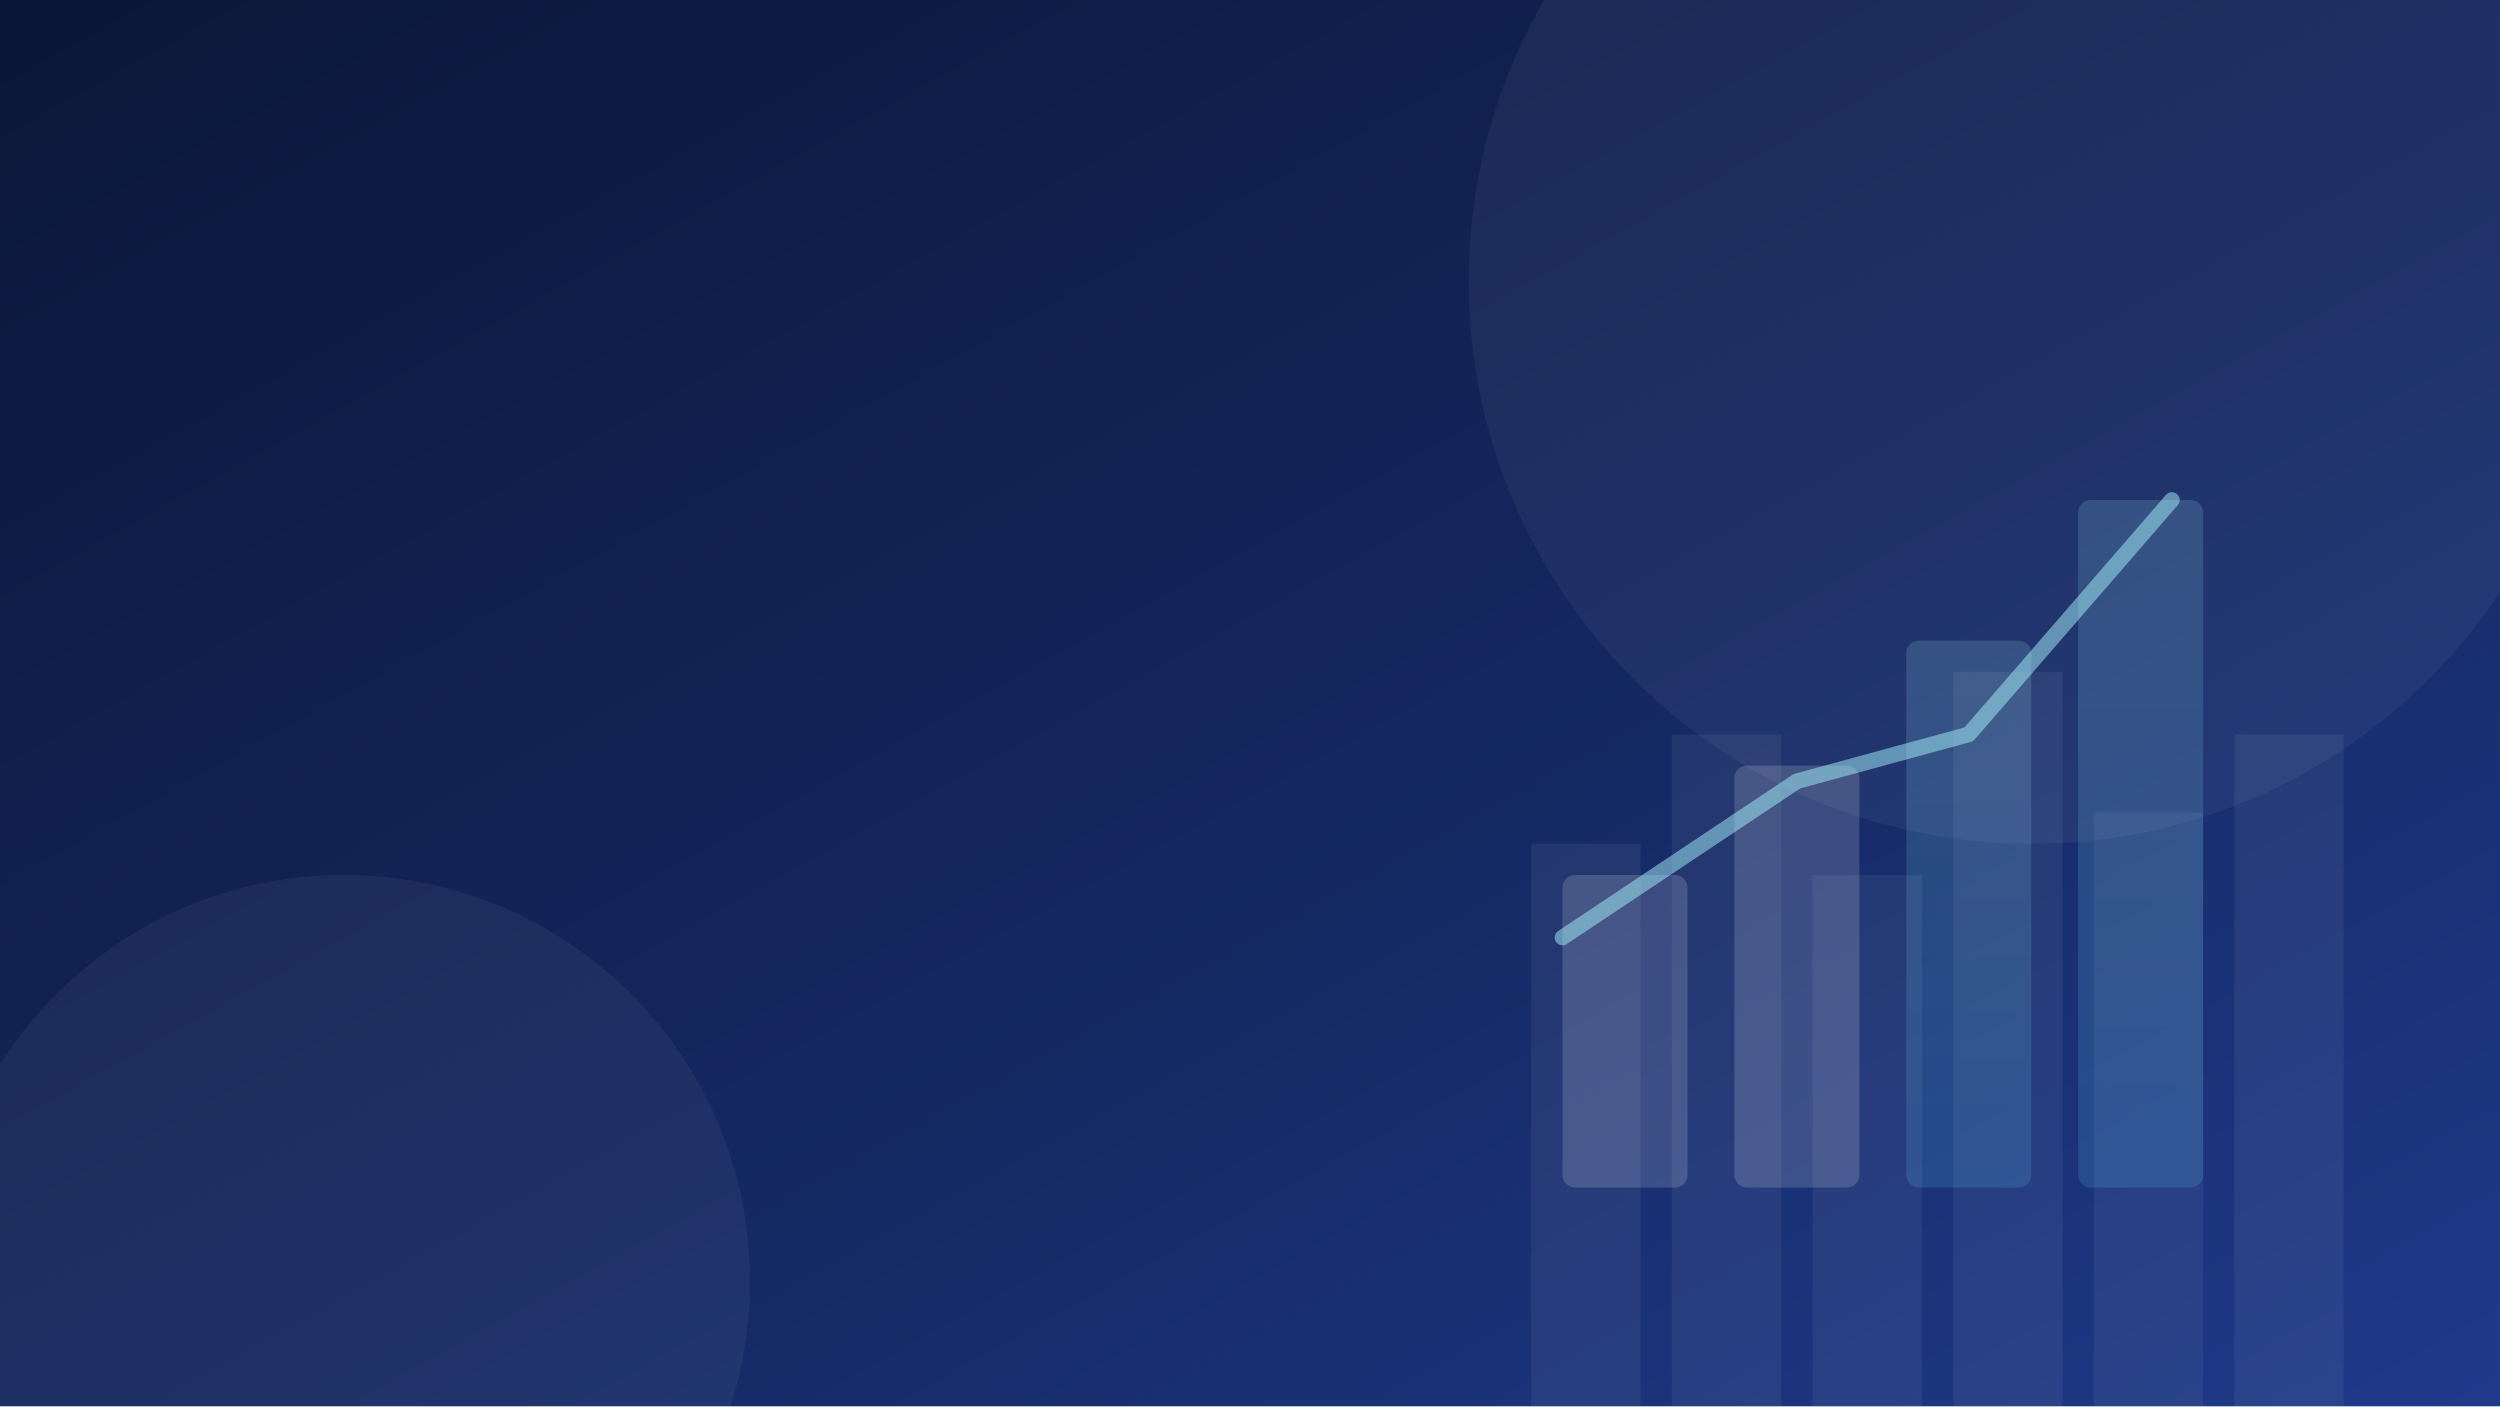
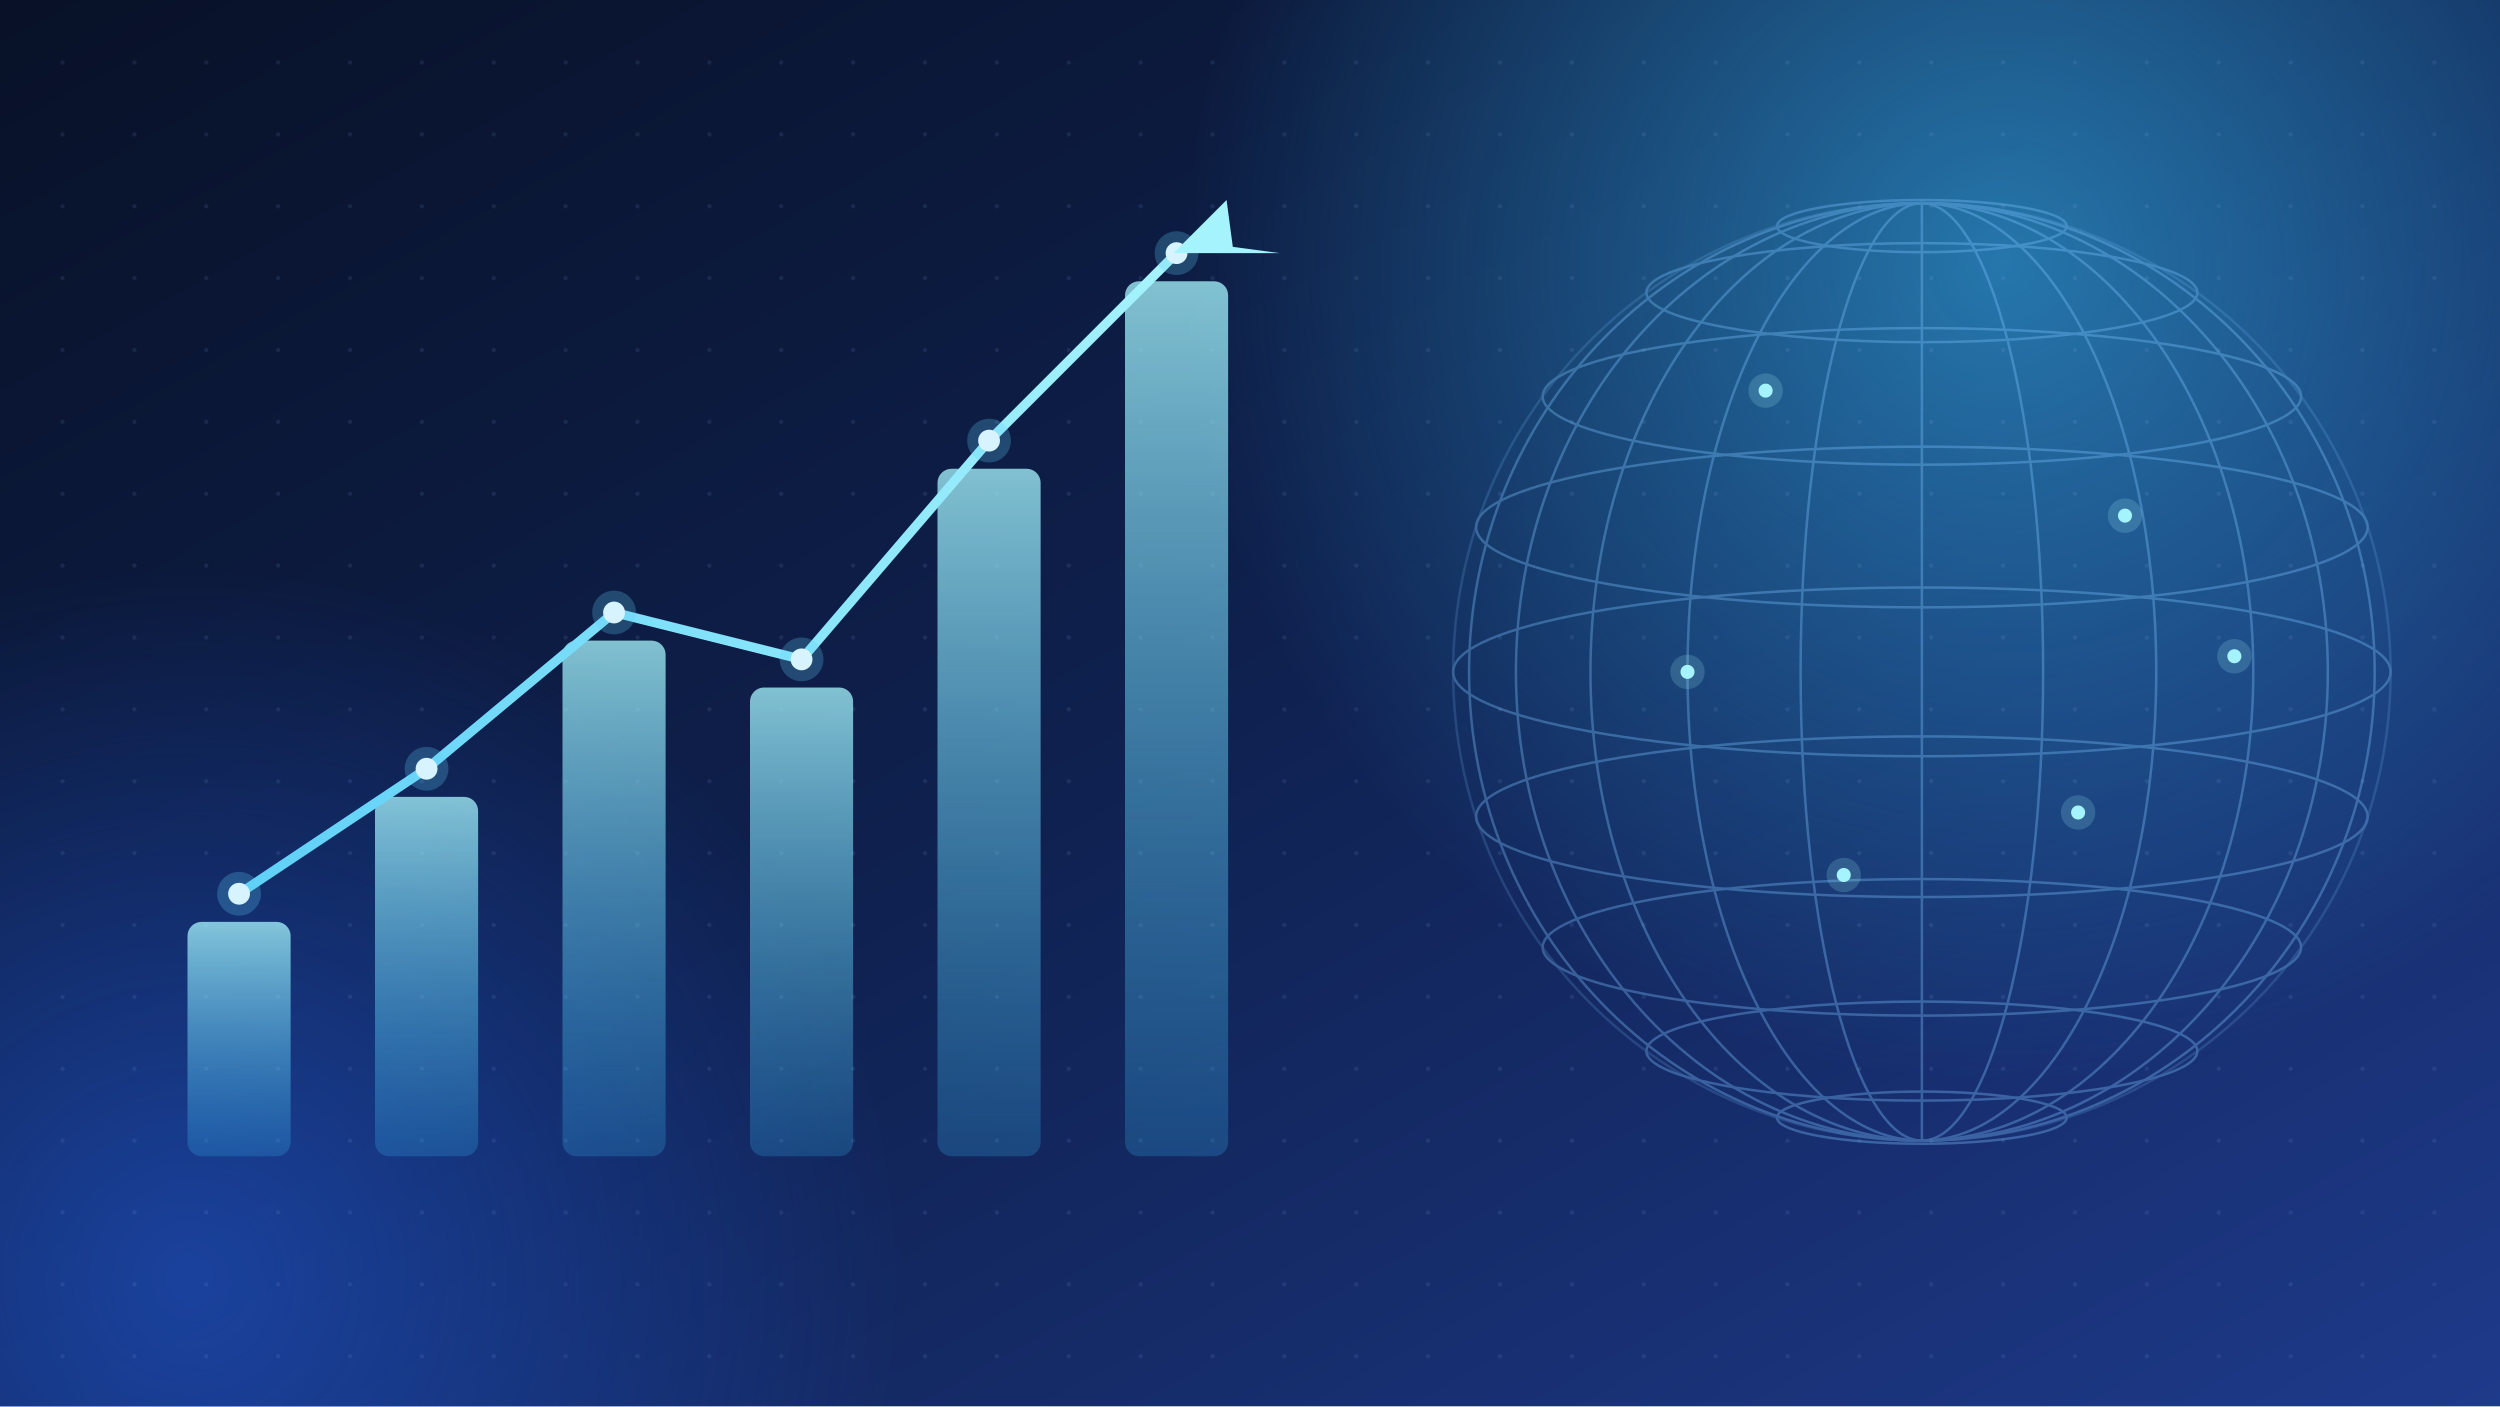
- <svg xmlns="http://www.w3.org/2000/svg" viewBox="0 0 1600 900" role="img" aria-label="">
+ <svg xmlns="http://www.w3.org/2000/svg" viewBox="0 0 1600 900" role="img" aria-label="Fintech background">
  <defs>
-     <linearGradient id="hb" x1="0" y1="0" x2="1" y2="1">
-       <stop offset="0" stop-color="#0b1638" />
-       <stop offset="55%" stop-color="#14275f" />
-       <stop offset="1" stop-color="#1e3a8a" />
+     <linearGradient id="bg" x1="0" y1="0" x2="1" y2="1">
+       <stop offset="0" stop-color="#081127" />
+       <stop offset="50%" stop-color="#0f2150" />
+       <stop offset="100%" stop-color="#1e3a8a" />
    </linearGradient>
-     <linearGradient id="hbar" x1="0" y1="1" x2="0" y2="0">
+     <radialGradient id="glow1" cx="50%" cy="50%" r="50%">
+       <stop offset="0" stop-color="#38bdf8" stop-opacity="0.55" />
+       <stop offset="100%" stop-color="#38bdf8" stop-opacity="0" />
+     </radialGradient>
+     <radialGradient id="glow2" cx="50%" cy="50%" r="50%">
+       <stop offset="0" stop-color="#2563eb" stop-opacity="0.5" />
+       <stop offset="100%" stop-color="#2563eb" stop-opacity="0" />
+     </radialGradient>
+     <linearGradient id="bar" x1="0" y1="1" x2="0" y2="0">
+       <stop offset="0" stop-color="#38bdf8" stop-opacity="0.25" />
+       <stop offset="1" stop-color="#a5f3fc" stop-opacity="0.9" />
+     </linearGradient>
+     <linearGradient id="line" x1="0" y1="0" x2="1" y2="0">
      <stop offset="0" stop-color="#5fd0f7" />
      <stop offset="1" stop-color="#a5f3fc" />
    </linearGradient>
  </defs>
-   <rect width="1600" height="900" fill="url(#hb)" />
-   <g fill="#ffffff" opacity="0.05">
-     <circle cx="1300" cy="180" r="360" />
-     <circle cx="220" cy="820" r="260" />
+   <rect width="1600" height="900" fill="url(#bg)" />
+   <circle cx="1280" cy="170" r="520" fill="url(#glow1)" />
+   <circle cx="120" cy="820" r="460" fill="url(#glow2)" />
+   <g fill="#9fc3ff" opacity="0.10">
+     <circle cx="40" cy="40" r="1.4" />
+     <circle cx="40" cy="86" r="1.4" />
+     <circle cx="40" cy="132" r="1.4" />
+     <circle cx="40" cy="178" r="1.4" />
+     <circle cx="40" cy="224" r="1.4" />
+     <circle cx="40" cy="270" r="1.4" />
+     <circle cx="40" cy="316" r="1.4" />
+     <circle cx="40" cy="362" r="1.4" />
+     <circle cx="40" cy="408" r="1.4" />
+     <circle cx="40" cy="454" r="1.4" />
+     <circle cx="40" cy="500" r="1.4" />
+     <circle cx="40" cy="546" r="1.4" />
+     <circle cx="40" cy="592" r="1.4" />
+     <circle cx="40" cy="638" r="1.4" />
+     <circle cx="40" cy="684" r="1.4" />
+     <circle cx="40" cy="730" r="1.4" />
+     <circle cx="40" cy="776" r="1.4" />
+     <circle cx="40" cy="822" r="1.4" />
+     <circle cx="40" cy="868" r="1.4" />
+     <circle cx="86" cy="40" r="1.4" />
+     <circle cx="86" cy="86" r="1.4" />
+     <circle cx="86" cy="132" r="1.4" />
+     <circle cx="86" cy="178" r="1.4" />
+     <circle cx="86" cy="224" r="1.4" />
+     <circle cx="86" cy="270" r="1.4" />
+     <circle cx="86" cy="316" r="1.4" />
+     <circle cx="86" cy="362" r="1.4" />
+     <circle cx="86" cy="408" r="1.4" />
+     <circle cx="86" cy="454" r="1.4" />
+     <circle cx="86" cy="500" r="1.4" />
+     <circle cx="86" cy="546" r="1.4" />
+     <circle cx="86" cy="592" r="1.4" />
+     <circle cx="86" cy="638" r="1.4" />
+     <circle cx="86" cy="684" r="1.4" />
+     <circle cx="86" cy="730" r="1.4" />
+     <circle cx="86" cy="776" r="1.4" />
+     <circle cx="86" cy="822" r="1.4" />
+     <circle cx="86" cy="868" r="1.4" />
+     <circle cx="132" cy="40" r="1.4" />
+     <circle cx="132" cy="86" r="1.4" />
+     <circle cx="132" cy="132" r="1.4" />
+     <circle cx="132" cy="178" r="1.4" />
+     <circle cx="132" cy="224" r="1.4" />
+     <circle cx="132" cy="270" r="1.4" />
+     <circle cx="132" cy="316" r="1.4" />
+     <circle cx="132" cy="362" r="1.4" />
+     <circle cx="132" cy="408" r="1.4" />
+     <circle cx="132" cy="454" r="1.4" />
+     <circle cx="132" cy="500" r="1.4" />
+     <circle cx="132" cy="546" r="1.4" />
+     <circle cx="132" cy="592" r="1.4" />
+     <circle cx="132" cy="638" r="1.4" />
+     <circle cx="132" cy="684" r="1.4" />
+     <circle cx="132" cy="730" r="1.4" />
+     <circle cx="132" cy="776" r="1.4" />
+     <circle cx="132" cy="822" r="1.4" />
+     <circle cx="132" cy="868" r="1.4" />
+     <circle cx="178" cy="40" r="1.4" />
+     <circle cx="178" cy="86" r="1.4" />
+     <circle cx="178" cy="132" r="1.4" />
+     <circle cx="178" cy="178" r="1.4" />
+     <circle cx="178" cy="224" r="1.4" />
+     <circle cx="178" cy="270" r="1.4" />
+     <circle cx="178" cy="316" r="1.4" />
+     <circle cx="178" cy="362" r="1.4" />
+     <circle cx="178" cy="408" r="1.4" />
+     <circle cx="178" cy="454" r="1.4" />
+     <circle cx="178" cy="500" r="1.4" />
+     <circle cx="178" cy="546" r="1.4" />
+     <circle cx="178" cy="592" r="1.4" />
+     <circle cx="178" cy="638" r="1.4" />
+     <circle cx="178" cy="684" r="1.4" />
+     <circle cx="178" cy="730" r="1.4" />
+     <circle cx="178" cy="776" r="1.4" />
+     <circle cx="178" cy="822" r="1.4" />
+     <circle cx="178" cy="868" r="1.4" />
+     <circle cx="224" cy="40" r="1.4" />
+     <circle cx="224" cy="86" r="1.4" />
+     <circle cx="224" cy="132" r="1.4" />
+     <circle cx="224" cy="178" r="1.4" />
+     <circle cx="224" cy="224" r="1.4" />
+     <circle cx="224" cy="270" r="1.4" />
+     <circle cx="224" cy="316" r="1.4" />
+     <circle cx="224" cy="362" r="1.4" />
+     <circle cx="224" cy="408" r="1.4" />
+     <circle cx="224" cy="454" r="1.4" />
+     <circle cx="224" cy="500" r="1.4" />
+     <circle cx="224" cy="546" r="1.4" />
+     <circle cx="224" cy="592" r="1.4" />
+     <circle cx="224" cy="638" r="1.4" />
+     <circle cx="224" cy="684" r="1.4" />
+     <circle cx="224" cy="730" r="1.4" />
+     <circle cx="224" cy="776" r="1.4" />
+     <circle cx="224" cy="822" r="1.4" />
+     <circle cx="224" cy="868" r="1.4" />
+     <circle cx="270" cy="40" r="1.4" />
+     <circle cx="270" cy="86" r="1.4" />
+     <circle cx="270" cy="132" r="1.4" />
+     <circle cx="270" cy="178" r="1.4" />
+     <circle cx="270" cy="224" r="1.4" />
+     <circle cx="270" cy="270" r="1.4" />
+     <circle cx="270" cy="316" r="1.4" />
+     <circle cx="270" cy="362" r="1.4" />
+     <circle cx="270" cy="408" r="1.4" />
+     <circle cx="270" cy="454" r="1.4" />
+     <circle cx="270" cy="500" r="1.4" />
+     <circle cx="270" cy="546" r="1.4" />
+     <circle cx="270" cy="592" r="1.4" />
+     <circle cx="270" cy="638" r="1.4" />
+     <circle cx="270" cy="684" r="1.4" />
+     <circle cx="270" cy="730" r="1.4" />
+     <circle cx="270" cy="776" r="1.4" />
+     <circle cx="270" cy="822" r="1.4" />
+     <circle cx="270" cy="868" r="1.4" />
+     <circle cx="316" cy="40" r="1.4" />
+     <circle cx="316" cy="86" r="1.4" />
+     <circle cx="316" cy="132" r="1.4" />
+     <circle cx="316" cy="178" r="1.4" />
+     <circle cx="316" cy="224" r="1.4" />
+     <circle cx="316" cy="270" r="1.4" />
+     <circle cx="316" cy="316" r="1.4" />
+     <circle cx="316" cy="362" r="1.4" />
+     <circle cx="316" cy="408" r="1.4" />
+     <circle cx="316" cy="454" r="1.4" />
+     <circle cx="316" cy="500" r="1.4" />
+     <circle cx="316" cy="546" r="1.4" />
+     <circle cx="316" cy="592" r="1.4" />
+     <circle cx="316" cy="638" r="1.4" />
+     <circle cx="316" cy="684" r="1.4" />
+     <circle cx="316" cy="730" r="1.4" />
+     <circle cx="316" cy="776" r="1.4" />
+     <circle cx="316" cy="822" r="1.4" />
+     <circle cx="316" cy="868" r="1.4" />
+     <circle cx="362" cy="40" r="1.4" />
+     <circle cx="362" cy="86" r="1.4" />
+     <circle cx="362" cy="132" r="1.4" />
+     <circle cx="362" cy="178" r="1.4" />
+     <circle cx="362" cy="224" r="1.4" />
+     <circle cx="362" cy="270" r="1.4" />
+     <circle cx="362" cy="316" r="1.4" />
+     <circle cx="362" cy="362" r="1.4" />
+     <circle cx="362" cy="408" r="1.4" />
+     <circle cx="362" cy="454" r="1.4" />
+     <circle cx="362" cy="500" r="1.4" />
+     <circle cx="362" cy="546" r="1.4" />
+     <circle cx="362" cy="592" r="1.4" />
+     <circle cx="362" cy="638" r="1.4" />
+     <circle cx="362" cy="684" r="1.4" />
+     <circle cx="362" cy="730" r="1.4" />
+     <circle cx="362" cy="776" r="1.4" />
+     <circle cx="362" cy="822" r="1.4" />
+     <circle cx="362" cy="868" r="1.4" />
+     <circle cx="408" cy="40" r="1.4" />
+     <circle cx="408" cy="86" r="1.4" />
+     <circle cx="408" cy="132" r="1.4" />
+     <circle cx="408" cy="178" r="1.4" />
+     <circle cx="408" cy="224" r="1.4" />
+     <circle cx="408" cy="270" r="1.4" />
+     <circle cx="408" cy="316" r="1.4" />
+     <circle cx="408" cy="362" r="1.4" />
+     <circle cx="408" cy="408" r="1.4" />
+     <circle cx="408" cy="454" r="1.4" />
+     <circle cx="408" cy="500" r="1.4" />
+     <circle cx="408" cy="546" r="1.4" />
+     <circle cx="408" cy="592" r="1.4" />
+     <circle cx="408" cy="638" r="1.4" />
+     <circle cx="408" cy="684" r="1.4" />
+     <circle cx="408" cy="730" r="1.4" />
+     <circle cx="408" cy="776" r="1.4" />
+     <circle cx="408" cy="822" r="1.4" />
+     <circle cx="408" cy="868" r="1.4" />
+     <circle cx="454" cy="40" r="1.4" />
+     <circle cx="454" cy="86" r="1.4" />
+     <circle cx="454" cy="132" r="1.4" />
+     <circle cx="454" cy="178" r="1.4" />
+     <circle cx="454" cy="224" r="1.4" />
+     <circle cx="454" cy="270" r="1.4" />
+     <circle cx="454" cy="316" r="1.4" />
+     <circle cx="454" cy="362" r="1.4" />
+     <circle cx="454" cy="408" r="1.4" />
+     <circle cx="454" cy="454" r="1.4" />
+     <circle cx="454" cy="500" r="1.4" />
+     <circle cx="454" cy="546" r="1.4" />
+     <circle cx="454" cy="592" r="1.4" />
+     <circle cx="454" cy="638" r="1.4" />
+     <circle cx="454" cy="684" r="1.4" />
+     <circle cx="454" cy="730" r="1.4" />
+     <circle cx="454" cy="776" r="1.4" />
+     <circle cx="454" cy="822" r="1.4" />
+     <circle cx="454" cy="868" r="1.4" />
+     <circle cx="500" cy="40" r="1.4" />
+     <circle cx="500" cy="86" r="1.4" />
+     <circle cx="500" cy="132" r="1.4" />
+     <circle cx="500" cy="178" r="1.4" />
+     <circle cx="500" cy="224" r="1.4" />
+     <circle cx="500" cy="270" r="1.4" />
+     <circle cx="500" cy="316" r="1.4" />
+     <circle cx="500" cy="362" r="1.4" />
+     <circle cx="500" cy="408" r="1.4" />
+     <circle cx="500" cy="454" r="1.4" />
+     <circle cx="500" cy="500" r="1.4" />
+     <circle cx="500" cy="546" r="1.4" />
+     <circle cx="500" cy="592" r="1.4" />
+     <circle cx="500" cy="638" r="1.4" />
+     <circle cx="500" cy="684" r="1.4" />
+     <circle cx="500" cy="730" r="1.4" />
+     <circle cx="500" cy="776" r="1.4" />
+     <circle cx="500" cy="822" r="1.4" />
+     <circle cx="500" cy="868" r="1.4" />
+     <circle cx="546" cy="40" r="1.4" />
+     <circle cx="546" cy="86" r="1.4" />
+     <circle cx="546" cy="132" r="1.4" />
+     <circle cx="546" cy="178" r="1.4" />
+     <circle cx="546" cy="224" r="1.4" />
+     <circle cx="546" cy="270" r="1.4" />
+     <circle cx="546" cy="316" r="1.4" />
+     <circle cx="546" cy="362" r="1.4" />
+     <circle cx="546" cy="408" r="1.4" />
+     <circle cx="546" cy="454" r="1.4" />
+     <circle cx="546" cy="500" r="1.4" />
+     <circle cx="546" cy="546" r="1.4" />
+     <circle cx="546" cy="592" r="1.4" />
+     <circle cx="546" cy="638" r="1.4" />
+     <circle cx="546" cy="684" r="1.4" />
+     <circle cx="546" cy="730" r="1.4" />
+     <circle cx="546" cy="776" r="1.4" />
+     <circle cx="546" cy="822" r="1.4" />
+     <circle cx="546" cy="868" r="1.4" />
+     <circle cx="592" cy="40" r="1.4" />
+     <circle cx="592" cy="86" r="1.4" />
+     <circle cx="592" cy="132" r="1.4" />
+     <circle cx="592" cy="178" r="1.4" />
+     <circle cx="592" cy="224" r="1.4" />
+     <circle cx="592" cy="270" r="1.4" />
+     <circle cx="592" cy="316" r="1.4" />
+     <circle cx="592" cy="362" r="1.4" />
+     <circle cx="592" cy="408" r="1.4" />
+     <circle cx="592" cy="454" r="1.4" />
+     <circle cx="592" cy="500" r="1.4" />
+     <circle cx="592" cy="546" r="1.4" />
+     <circle cx="592" cy="592" r="1.4" />
+     <circle cx="592" cy="638" r="1.4" />
+     <circle cx="592" cy="684" r="1.4" />
+     <circle cx="592" cy="730" r="1.4" />
+     <circle cx="592" cy="776" r="1.4" />
+     <circle cx="592" cy="822" r="1.4" />
+     <circle cx="592" cy="868" r="1.4" />
+     <circle cx="638" cy="40" r="1.4" />
+     <circle cx="638" cy="86" r="1.4" />
+     <circle cx="638" cy="132" r="1.4" />
+     <circle cx="638" cy="178" r="1.4" />
+     <circle cx="638" cy="224" r="1.4" />
+     <circle cx="638" cy="270" r="1.4" />
+     <circle cx="638" cy="316" r="1.4" />
+     <circle cx="638" cy="362" r="1.4" />
+     <circle cx="638" cy="408" r="1.4" />
+     <circle cx="638" cy="454" r="1.4" />
+     <circle cx="638" cy="500" r="1.4" />
+     <circle cx="638" cy="546" r="1.4" />
+     <circle cx="638" cy="592" r="1.4" />
+     <circle cx="638" cy="638" r="1.4" />
+     <circle cx="638" cy="684" r="1.4" />
+     <circle cx="638" cy="730" r="1.4" />
+     <circle cx="638" cy="776" r="1.4" />
+     <circle cx="638" cy="822" r="1.4" />
+     <circle cx="638" cy="868" r="1.4" />
+     <circle cx="684" cy="40" r="1.4" />
+     <circle cx="684" cy="86" r="1.4" />
+     <circle cx="684" cy="132" r="1.4" />
+     <circle cx="684" cy="178" r="1.4" />
+     <circle cx="684" cy="224" r="1.4" />
+     <circle cx="684" cy="270" r="1.4" />
+     <circle cx="684" cy="316" r="1.4" />
+     <circle cx="684" cy="362" r="1.4" />
+     <circle cx="684" cy="408" r="1.4" />
+     <circle cx="684" cy="454" r="1.4" />
+     <circle cx="684" cy="500" r="1.4" />
+     <circle cx="684" cy="546" r="1.4" />
+     <circle cx="684" cy="592" r="1.4" />
+     <circle cx="684" cy="638" r="1.4" />
+     <circle cx="684" cy="684" r="1.4" />
+     <circle cx="684" cy="730" r="1.4" />
+     <circle cx="684" cy="776" r="1.4" />
+     <circle cx="684" cy="822" r="1.4" />
+     <circle cx="684" cy="868" r="1.4" />
+     <circle cx="730" cy="40" r="1.4" />
+     <circle cx="730" cy="86" r="1.4" />
+     <circle cx="730" cy="132" r="1.4" />
+     <circle cx="730" cy="178" r="1.4" />
+     <circle cx="730" cy="224" r="1.4" />
+     <circle cx="730" cy="270" r="1.4" />
+     <circle cx="730" cy="316" r="1.4" />
+     <circle cx="730" cy="362" r="1.4" />
+     <circle cx="730" cy="408" r="1.4" />
+     <circle cx="730" cy="454" r="1.4" />
+     <circle cx="730" cy="500" r="1.4" />
+     <circle cx="730" cy="546" r="1.4" />
+     <circle cx="730" cy="592" r="1.4" />
+     <circle cx="730" cy="638" r="1.4" />
+     <circle cx="730" cy="684" r="1.4" />
+     <circle cx="730" cy="730" r="1.4" />
+     <circle cx="730" cy="776" r="1.4" />
+     <circle cx="730" cy="822" r="1.4" />
+     <circle cx="730" cy="868" r="1.4" />
+     <circle cx="776" cy="40" r="1.4" />
+     <circle cx="776" cy="86" r="1.4" />
+     <circle cx="776" cy="132" r="1.4" />
+     <circle cx="776" cy="178" r="1.4" />
+     <circle cx="776" cy="224" r="1.4" />
+     <circle cx="776" cy="270" r="1.4" />
+     <circle cx="776" cy="316" r="1.4" />
+     <circle cx="776" cy="362" r="1.4" />
+     <circle cx="776" cy="408" r="1.4" />
+     <circle cx="776" cy="454" r="1.4" />
+     <circle cx="776" cy="500" r="1.4" />
+     <circle cx="776" cy="546" r="1.4" />
+     <circle cx="776" cy="592" r="1.4" />
+     <circle cx="776" cy="638" r="1.4" />
+     <circle cx="776" cy="684" r="1.4" />
+     <circle cx="776" cy="730" r="1.4" />
+     <circle cx="776" cy="776" r="1.4" />
+     <circle cx="776" cy="822" r="1.4" />
+     <circle cx="776" cy="868" r="1.4" />
+     <circle cx="822" cy="40" r="1.4" />
+     <circle cx="822" cy="86" r="1.4" />
+     <circle cx="822" cy="132" r="1.4" />
+     <circle cx="822" cy="178" r="1.4" />
+     <circle cx="822" cy="224" r="1.4" />
+     <circle cx="822" cy="270" r="1.4" />
+     <circle cx="822" cy="316" r="1.4" />
+     <circle cx="822" cy="362" r="1.4" />
+     <circle cx="822" cy="408" r="1.4" />
+     <circle cx="822" cy="454" r="1.4" />
+     <circle cx="822" cy="500" r="1.4" />
+     <circle cx="822" cy="546" r="1.4" />
+     <circle cx="822" cy="592" r="1.4" />
+     <circle cx="822" cy="638" r="1.4" />
+     <circle cx="822" cy="684" r="1.4" />
+     <circle cx="822" cy="730" r="1.4" />
+     <circle cx="822" cy="776" r="1.4" />
+     <circle cx="822" cy="822" r="1.4" />
+     <circle cx="822" cy="868" r="1.4" />
+     <circle cx="868" cy="40" r="1.4" />
+     <circle cx="868" cy="86" r="1.4" />
+     <circle cx="868" cy="132" r="1.4" />
+     <circle cx="868" cy="178" r="1.4" />
+     <circle cx="868" cy="224" r="1.4" />
+     <circle cx="868" cy="270" r="1.4" />
+     <circle cx="868" cy="316" r="1.4" />
+     <circle cx="868" cy="362" r="1.4" />
+     <circle cx="868" cy="408" r="1.4" />
+     <circle cx="868" cy="454" r="1.4" />
+     <circle cx="868" cy="500" r="1.4" />
+     <circle cx="868" cy="546" r="1.4" />
+     <circle cx="868" cy="592" r="1.4" />
+     <circle cx="868" cy="638" r="1.4" />
+     <circle cx="868" cy="684" r="1.4" />
+     <circle cx="868" cy="730" r="1.4" />
+     <circle cx="868" cy="776" r="1.4" />
+     <circle cx="868" cy="822" r="1.4" />
+     <circle cx="868" cy="868" r="1.4" />
+     <circle cx="914" cy="40" r="1.4" />
+     <circle cx="914" cy="86" r="1.4" />
+     <circle cx="914" cy="132" r="1.4" />
+     <circle cx="914" cy="178" r="1.4" />
+     <circle cx="914" cy="224" r="1.4" />
+     <circle cx="914" cy="270" r="1.4" />
+     <circle cx="914" cy="316" r="1.4" />
+     <circle cx="914" cy="362" r="1.4" />
+     <circle cx="914" cy="408" r="1.4" />
+     <circle cx="914" cy="454" r="1.4" />
+     <circle cx="914" cy="500" r="1.4" />
+     <circle cx="914" cy="546" r="1.4" />
+     <circle cx="914" cy="592" r="1.4" />
+     <circle cx="914" cy="638" r="1.4" />
+     <circle cx="914" cy="684" r="1.4" />
+     <circle cx="914" cy="730" r="1.4" />
+     <circle cx="914" cy="776" r="1.4" />
+     <circle cx="914" cy="822" r="1.4" />
+     <circle cx="914" cy="868" r="1.4" />
+     <circle cx="960" cy="40" r="1.4" />
+     <circle cx="960" cy="86" r="1.4" />
+     <circle cx="960" cy="132" r="1.4" />
+     <circle cx="960" cy="178" r="1.4" />
+     <circle cx="960" cy="224" r="1.4" />
+     <circle cx="960" cy="270" r="1.4" />
+     <circle cx="960" cy="316" r="1.4" />
+     <circle cx="960" cy="362" r="1.4" />
+     <circle cx="960" cy="408" r="1.4" />
+     <circle cx="960" cy="454" r="1.4" />
+     <circle cx="960" cy="500" r="1.4" />
+     <circle cx="960" cy="546" r="1.4" />
+     <circle cx="960" cy="592" r="1.4" />
+     <circle cx="960" cy="638" r="1.4" />
+     <circle cx="960" cy="684" r="1.4" />
+     <circle cx="960" cy="730" r="1.4" />
+     <circle cx="960" cy="776" r="1.4" />
+     <circle cx="960" cy="822" r="1.4" />
+     <circle cx="960" cy="868" r="1.4" />
+     <circle cx="1006" cy="40" r="1.4" />
+     <circle cx="1006" cy="86" r="1.4" />
+     <circle cx="1006" cy="132" r="1.4" />
+     <circle cx="1006" cy="178" r="1.4" />
+     <circle cx="1006" cy="224" r="1.4" />
+     <circle cx="1006" cy="270" r="1.4" />
+     <circle cx="1006" cy="316" r="1.4" />
+     <circle cx="1006" cy="362" r="1.4" />
+     <circle cx="1006" cy="408" r="1.4" />
+     <circle cx="1006" cy="454" r="1.4" />
+     <circle cx="1006" cy="500" r="1.4" />
+     <circle cx="1006" cy="546" r="1.4" />
+     <circle cx="1006" cy="592" r="1.4" />
+     <circle cx="1006" cy="638" r="1.4" />
+     <circle cx="1006" cy="684" r="1.4" />
+     <circle cx="1006" cy="730" r="1.4" />
+     <circle cx="1006" cy="776" r="1.4" />
+     <circle cx="1006" cy="822" r="1.4" />
+     <circle cx="1006" cy="868" r="1.4" />
+     <circle cx="1052" cy="40" r="1.4" />
+     <circle cx="1052" cy="86" r="1.4" />
+     <circle cx="1052" cy="132" r="1.4" />
+     <circle cx="1052" cy="178" r="1.4" />
+     <circle cx="1052" cy="224" r="1.4" />
+     <circle cx="1052" cy="270" r="1.4" />
+     <circle cx="1052" cy="316" r="1.4" />
+     <circle cx="1052" cy="362" r="1.4" />
+     <circle cx="1052" cy="408" r="1.4" />
+     <circle cx="1052" cy="454" r="1.4" />
+     <circle cx="1052" cy="500" r="1.4" />
+     <circle cx="1052" cy="546" r="1.4" />
+     <circle cx="1052" cy="592" r="1.4" />
+     <circle cx="1052" cy="638" r="1.4" />
+     <circle cx="1052" cy="684" r="1.4" />
+     <circle cx="1052" cy="730" r="1.4" />
+     <circle cx="1052" cy="776" r="1.4" />
+     <circle cx="1052" cy="822" r="1.4" />
+     <circle cx="1052" cy="868" r="1.4" />
+     <circle cx="1098" cy="40" r="1.4" />
+     <circle cx="1098" cy="86" r="1.4" />
+     <circle cx="1098" cy="132" r="1.4" />
+     <circle cx="1098" cy="178" r="1.4" />
+     <circle cx="1098" cy="224" r="1.4" />
+     <circle cx="1098" cy="270" r="1.4" />
+     <circle cx="1098" cy="316" r="1.4" />
+     <circle cx="1098" cy="362" r="1.4" />
+     <circle cx="1098" cy="408" r="1.4" />
+     <circle cx="1098" cy="454" r="1.4" />
+     <circle cx="1098" cy="500" r="1.4" />
+     <circle cx="1098" cy="546" r="1.4" />
+     <circle cx="1098" cy="592" r="1.4" />
+     <circle cx="1098" cy="638" r="1.4" />
+     <circle cx="1098" cy="684" r="1.4" />
+     <circle cx="1098" cy="730" r="1.4" />
+     <circle cx="1098" cy="776" r="1.4" />
+     <circle cx="1098" cy="822" r="1.4" />
+     <circle cx="1098" cy="868" r="1.4" />
+     <circle cx="1144" cy="40" r="1.4" />
+     <circle cx="1144" cy="86" r="1.4" />
+     <circle cx="1144" cy="132" r="1.4" />
+     <circle cx="1144" cy="178" r="1.4" />
+     <circle cx="1144" cy="224" r="1.4" />
+     <circle cx="1144" cy="270" r="1.4" />
+     <circle cx="1144" cy="316" r="1.4" />
+     <circle cx="1144" cy="362" r="1.4" />
+     <circle cx="1144" cy="408" r="1.4" />
+     <circle cx="1144" cy="454" r="1.4" />
+     <circle cx="1144" cy="500" r="1.4" />
+     <circle cx="1144" cy="546" r="1.4" />
+     <circle cx="1144" cy="592" r="1.4" />
+     <circle cx="1144" cy="638" r="1.4" />
+     <circle cx="1144" cy="684" r="1.4" />
+     <circle cx="1144" cy="730" r="1.4" />
+     <circle cx="1144" cy="776" r="1.4" />
+     <circle cx="1144" cy="822" r="1.4" />
+     <circle cx="1144" cy="868" r="1.4" />
+     <circle cx="1190" cy="40" r="1.4" />
+     <circle cx="1190" cy="86" r="1.4" />
+     <circle cx="1190" cy="132" r="1.4" />
+     <circle cx="1190" cy="178" r="1.4" />
+     <circle cx="1190" cy="224" r="1.4" />
+     <circle cx="1190" cy="270" r="1.4" />
+     <circle cx="1190" cy="316" r="1.4" />
+     <circle cx="1190" cy="362" r="1.4" />
+     <circle cx="1190" cy="408" r="1.4" />
+     <circle cx="1190" cy="454" r="1.4" />
+     <circle cx="1190" cy="500" r="1.4" />
+     <circle cx="1190" cy="546" r="1.4" />
+     <circle cx="1190" cy="592" r="1.4" />
+     <circle cx="1190" cy="638" r="1.4" />
+     <circle cx="1190" cy="684" r="1.4" />
+     <circle cx="1190" cy="730" r="1.4" />
+     <circle cx="1190" cy="776" r="1.4" />
+     <circle cx="1190" cy="822" r="1.4" />
+     <circle cx="1190" cy="868" r="1.4" />
+     <circle cx="1236" cy="40" r="1.4" />
+     <circle cx="1236" cy="86" r="1.4" />
+     <circle cx="1236" cy="132" r="1.4" />
+     <circle cx="1236" cy="178" r="1.4" />
+     <circle cx="1236" cy="224" r="1.4" />
+     <circle cx="1236" cy="270" r="1.4" />
+     <circle cx="1236" cy="316" r="1.4" />
+     <circle cx="1236" cy="362" r="1.4" />
+     <circle cx="1236" cy="408" r="1.4" />
+     <circle cx="1236" cy="454" r="1.4" />
+     <circle cx="1236" cy="500" r="1.4" />
+     <circle cx="1236" cy="546" r="1.4" />
+     <circle cx="1236" cy="592" r="1.4" />
+     <circle cx="1236" cy="638" r="1.4" />
+     <circle cx="1236" cy="684" r="1.4" />
+     <circle cx="1236" cy="730" r="1.4" />
+     <circle cx="1236" cy="776" r="1.4" />
+     <circle cx="1236" cy="822" r="1.4" />
+     <circle cx="1236" cy="868" r="1.4" />
+     <circle cx="1282" cy="40" r="1.4" />
+     <circle cx="1282" cy="86" r="1.4" />
+     <circle cx="1282" cy="132" r="1.4" />
+     <circle cx="1282" cy="178" r="1.4" />
+     <circle cx="1282" cy="224" r="1.4" />
+     <circle cx="1282" cy="270" r="1.4" />
+     <circle cx="1282" cy="316" r="1.4" />
+     <circle cx="1282" cy="362" r="1.4" />
+     <circle cx="1282" cy="408" r="1.4" />
+     <circle cx="1282" cy="454" r="1.4" />
+     <circle cx="1282" cy="500" r="1.4" />
+     <circle cx="1282" cy="546" r="1.4" />
+     <circle cx="1282" cy="592" r="1.4" />
+     <circle cx="1282" cy="638" r="1.4" />
+     <circle cx="1282" cy="684" r="1.4" />
+     <circle cx="1282" cy="730" r="1.4" />
+     <circle cx="1282" cy="776" r="1.4" />
+     <circle cx="1282" cy="822" r="1.4" />
+     <circle cx="1282" cy="868" r="1.4" />
+     <circle cx="1328" cy="40" r="1.4" />
+     <circle cx="1328" cy="86" r="1.4" />
+     <circle cx="1328" cy="132" r="1.4" />
+     <circle cx="1328" cy="178" r="1.4" />
+     <circle cx="1328" cy="224" r="1.4" />
+     <circle cx="1328" cy="270" r="1.4" />
+     <circle cx="1328" cy="316" r="1.4" />
+     <circle cx="1328" cy="362" r="1.4" />
+     <circle cx="1328" cy="408" r="1.4" />
+     <circle cx="1328" cy="454" r="1.4" />
+     <circle cx="1328" cy="500" r="1.4" />
+     <circle cx="1328" cy="546" r="1.4" />
+     <circle cx="1328" cy="592" r="1.4" />
+     <circle cx="1328" cy="638" r="1.4" />
+     <circle cx="1328" cy="684" r="1.4" />
+     <circle cx="1328" cy="730" r="1.4" />
+     <circle cx="1328" cy="776" r="1.4" />
+     <circle cx="1328" cy="822" r="1.4" />
+     <circle cx="1328" cy="868" r="1.4" />
+     <circle cx="1374" cy="40" r="1.4" />
+     <circle cx="1374" cy="86" r="1.4" />
+     <circle cx="1374" cy="132" r="1.4" />
+     <circle cx="1374" cy="178" r="1.4" />
+     <circle cx="1374" cy="224" r="1.4" />
+     <circle cx="1374" cy="270" r="1.4" />
+     <circle cx="1374" cy="316" r="1.4" />
+     <circle cx="1374" cy="362" r="1.4" />
+     <circle cx="1374" cy="408" r="1.4" />
+     <circle cx="1374" cy="454" r="1.4" />
+     <circle cx="1374" cy="500" r="1.4" />
+     <circle cx="1374" cy="546" r="1.4" />
+     <circle cx="1374" cy="592" r="1.4" />
+     <circle cx="1374" cy="638" r="1.4" />
+     <circle cx="1374" cy="684" r="1.4" />
+     <circle cx="1374" cy="730" r="1.4" />
+     <circle cx="1374" cy="776" r="1.4" />
+     <circle cx="1374" cy="822" r="1.4" />
+     <circle cx="1374" cy="868" r="1.4" />
+     <circle cx="1420" cy="40" r="1.4" />
+     <circle cx="1420" cy="86" r="1.4" />
+     <circle cx="1420" cy="132" r="1.4" />
+     <circle cx="1420" cy="178" r="1.4" />
+     <circle cx="1420" cy="224" r="1.4" />
+     <circle cx="1420" cy="270" r="1.4" />
+     <circle cx="1420" cy="316" r="1.4" />
+     <circle cx="1420" cy="362" r="1.4" />
+     <circle cx="1420" cy="408" r="1.4" />
+     <circle cx="1420" cy="454" r="1.4" />
+     <circle cx="1420" cy="500" r="1.4" />
+     <circle cx="1420" cy="546" r="1.4" />
+     <circle cx="1420" cy="592" r="1.4" />
+     <circle cx="1420" cy="638" r="1.4" />
+     <circle cx="1420" cy="684" r="1.4" />
+     <circle cx="1420" cy="730" r="1.4" />
+     <circle cx="1420" cy="776" r="1.4" />
+     <circle cx="1420" cy="822" r="1.4" />
+     <circle cx="1420" cy="868" r="1.4" />
+     <circle cx="1466" cy="40" r="1.4" />
+     <circle cx="1466" cy="86" r="1.4" />
+     <circle cx="1466" cy="132" r="1.4" />
+     <circle cx="1466" cy="178" r="1.4" />
+     <circle cx="1466" cy="224" r="1.4" />
+     <circle cx="1466" cy="270" r="1.4" />
+     <circle cx="1466" cy="316" r="1.4" />
+     <circle cx="1466" cy="362" r="1.4" />
+     <circle cx="1466" cy="408" r="1.4" />
+     <circle cx="1466" cy="454" r="1.4" />
+     <circle cx="1466" cy="500" r="1.4" />
+     <circle cx="1466" cy="546" r="1.4" />
+     <circle cx="1466" cy="592" r="1.4" />
+     <circle cx="1466" cy="638" r="1.4" />
+     <circle cx="1466" cy="684" r="1.4" />
+     <circle cx="1466" cy="730" r="1.4" />
+     <circle cx="1466" cy="776" r="1.4" />
+     <circle cx="1466" cy="822" r="1.4" />
+     <circle cx="1466" cy="868" r="1.4" />
+     <circle cx="1512" cy="40" r="1.4" />
+     <circle cx="1512" cy="86" r="1.4" />
+     <circle cx="1512" cy="132" r="1.4" />
+     <circle cx="1512" cy="178" r="1.4" />
+     <circle cx="1512" cy="224" r="1.4" />
+     <circle cx="1512" cy="270" r="1.4" />
+     <circle cx="1512" cy="316" r="1.4" />
+     <circle cx="1512" cy="362" r="1.4" />
+     <circle cx="1512" cy="408" r="1.4" />
+     <circle cx="1512" cy="454" r="1.4" />
+     <circle cx="1512" cy="500" r="1.4" />
+     <circle cx="1512" cy="546" r="1.4" />
+     <circle cx="1512" cy="592" r="1.4" />
+     <circle cx="1512" cy="638" r="1.4" />
+     <circle cx="1512" cy="684" r="1.4" />
+     <circle cx="1512" cy="730" r="1.4" />
+     <circle cx="1512" cy="776" r="1.4" />
+     <circle cx="1512" cy="822" r="1.4" />
+     <circle cx="1512" cy="868" r="1.4" />
+     <circle cx="1558" cy="40" r="1.4" />
+     <circle cx="1558" cy="86" r="1.4" />
+     <circle cx="1558" cy="132" r="1.4" />
+     <circle cx="1558" cy="178" r="1.4" />
+     <circle cx="1558" cy="224" r="1.4" />
+     <circle cx="1558" cy="270" r="1.4" />
+     <circle cx="1558" cy="316" r="1.4" />
+     <circle cx="1558" cy="362" r="1.4" />
+     <circle cx="1558" cy="408" r="1.4" />
+     <circle cx="1558" cy="454" r="1.4" />
+     <circle cx="1558" cy="500" r="1.4" />
+     <circle cx="1558" cy="546" r="1.4" />
+     <circle cx="1558" cy="592" r="1.4" />
+     <circle cx="1558" cy="638" r="1.4" />
+     <circle cx="1558" cy="684" r="1.4" />
+     <circle cx="1558" cy="730" r="1.4" />
+     <circle cx="1558" cy="776" r="1.4" />
+     <circle cx="1558" cy="822" r="1.4" />
+     <circle cx="1558" cy="868" r="1.4" />
  </g>
-   <g fill="#ffffff" opacity="0.06">
-     <rect x="980" y="540" width="70" height="360" />
-     <rect x="1070" y="470" width="70" height="430" />
-     <rect x="1160" y="560" width="70" height="340" />
-     <rect x="1250" y="430" width="70" height="470" />
-     <rect x="1340" y="520" width="70" height="380" />
-     <rect x="1430" y="470" width="70" height="430" />
+   <g stroke="#7cc4ff" fill="none" opacity="0.35" stroke-width="1.6">
+     <circle cx="1230" cy="430" r="300" opacity="0.5" />
+     <ellipse cx="1230" cy="430" rx="289.8" ry="300" />
+     <ellipse cx="1230" cy="430" rx="259.8" ry="300" />
+     <ellipse cx="1230" cy="430" rx="212.1" ry="300" />
+     <ellipse cx="1230" cy="430" rx="150.0" ry="300" />
+     <ellipse cx="1230" cy="430" rx="77.6" ry="300" />
+     <line x1="1230" y1="130" x2="1230" y2="730" />
+     <ellipse cx="1230" cy="337.3" rx="285.3" ry="51.4" />
+     <ellipse cx="1230" cy="522.7" rx="285.3" ry="51.4" />
+     <ellipse cx="1230" cy="253.7" rx="242.7" ry="43.7" />
+     <ellipse cx="1230" cy="606.3" rx="242.7" ry="43.7" />
+     <ellipse cx="1230" cy="187.3" rx="176.3" ry="31.7" />
+     <ellipse cx="1230" cy="672.7" rx="176.3" ry="31.7" />
+     <ellipse cx="1230" cy="144.7" rx="92.7" ry="16.7" />
+     <ellipse cx="1230" cy="715.3" rx="92.7" ry="16.7" />
+     <ellipse cx="1230" cy="430" rx="300" ry="54.0" />
  </g>
-   <g opacity="0.16">
-     <rect x="1000" y="560" width="80" height="200" rx="8" fill="#ffffff" />
-     <rect x="1110" y="490" width="80" height="270" rx="8" fill="#ffffff" />
-     <rect x="1220" y="410" width="80" height="350" rx="8" fill="url(#hbar)" />
-     <rect x="1330" y="320" width="80" height="440" rx="8" fill="url(#hbar)" />
+   <g fill="#a5f3fc">
+     <circle cx="1130" cy="250" r="4.5" />
+     <circle cx="1130" cy="250" r="11" fill="#a5f3fc" opacity="0.18" />
+     <circle cx="1360" cy="330" r="4.5" />
+     <circle cx="1360" cy="330" r="11" fill="#a5f3fc" opacity="0.18" />
+     <circle cx="1180" cy="560" r="4.5" />
+     <circle cx="1180" cy="560" r="11" fill="#a5f3fc" opacity="0.18" />
+     <circle cx="1330" cy="520" r="4.5" />
+     <circle cx="1330" cy="520" r="11" fill="#a5f3fc" opacity="0.18" />
+     <circle cx="1430" cy="420" r="4.5" />
+     <circle cx="1430" cy="420" r="11" fill="#a5f3fc" opacity="0.18" />
+     <circle cx="1080" cy="430" r="4.5" />
+     <circle cx="1080" cy="430" r="11" fill="#a5f3fc" opacity="0.18" />
  </g>
-   <path d="M1000 600 L1150 500 L1260 470 L1390 320" fill="none" stroke="#a5f3fc" stroke-width="10" stroke-linecap="round" stroke-linejoin="round" opacity="0.5" />
+   <g>
+     <rect x="120" y="590" width="66" height="150" rx="9" fill="url(#bar)" opacity="0.85" />
+     <rect x="240" y="510" width="66" height="230" rx="9" fill="url(#bar)" opacity="0.85" />
+     <rect x="360" y="410" width="66" height="330" rx="9" fill="url(#bar)" opacity="0.85" />
+     <rect x="480" y="440" width="66" height="300" rx="9" fill="url(#bar)" opacity="0.85" />
+     <rect x="600" y="300" width="66" height="440" rx="9" fill="url(#bar)" opacity="0.85" />
+     <rect x="720" y="180" width="66" height="560" rx="9" fill="url(#bar)" opacity="0.85" />
+   </g>
+   <path d="M 153 572 L 273 492 L 393 392 L 513 422 L 633 282 L 753 162" fill="none" stroke="url(#line)" stroke-width="6" stroke-linecap="round" stroke-linejoin="round" />
+   <circle cx="153" cy="572" r="7" fill="#ffffff" />
+   <circle cx="153" cy="572" r="14" fill="#5fd0f7" opacity="0.25" />
+   <circle cx="273" cy="492" r="7" fill="#ffffff" />
+   <circle cx="273" cy="492" r="14" fill="#5fd0f7" opacity="0.25" />
+   <circle cx="393" cy="392" r="7" fill="#ffffff" />
+   <circle cx="393" cy="392" r="14" fill="#5fd0f7" opacity="0.25" />
+   <circle cx="513" cy="422" r="7" fill="#ffffff" />
+   <circle cx="513" cy="422" r="14" fill="#5fd0f7" opacity="0.25" />
+   <circle cx="633" cy="282" r="7" fill="#ffffff" />
+   <circle cx="633" cy="282" r="14" fill="#5fd0f7" opacity="0.25" />
+   <circle cx="753" cy="162" r="7" fill="#ffffff" />
+   <circle cx="753" cy="162" r="14" fill="#5fd0f7" opacity="0.25" />
+   <path d="M 751.0 162 l 34 -34 l 4 30 l 30 4 z" fill="#a5f3fc" />
</svg>
